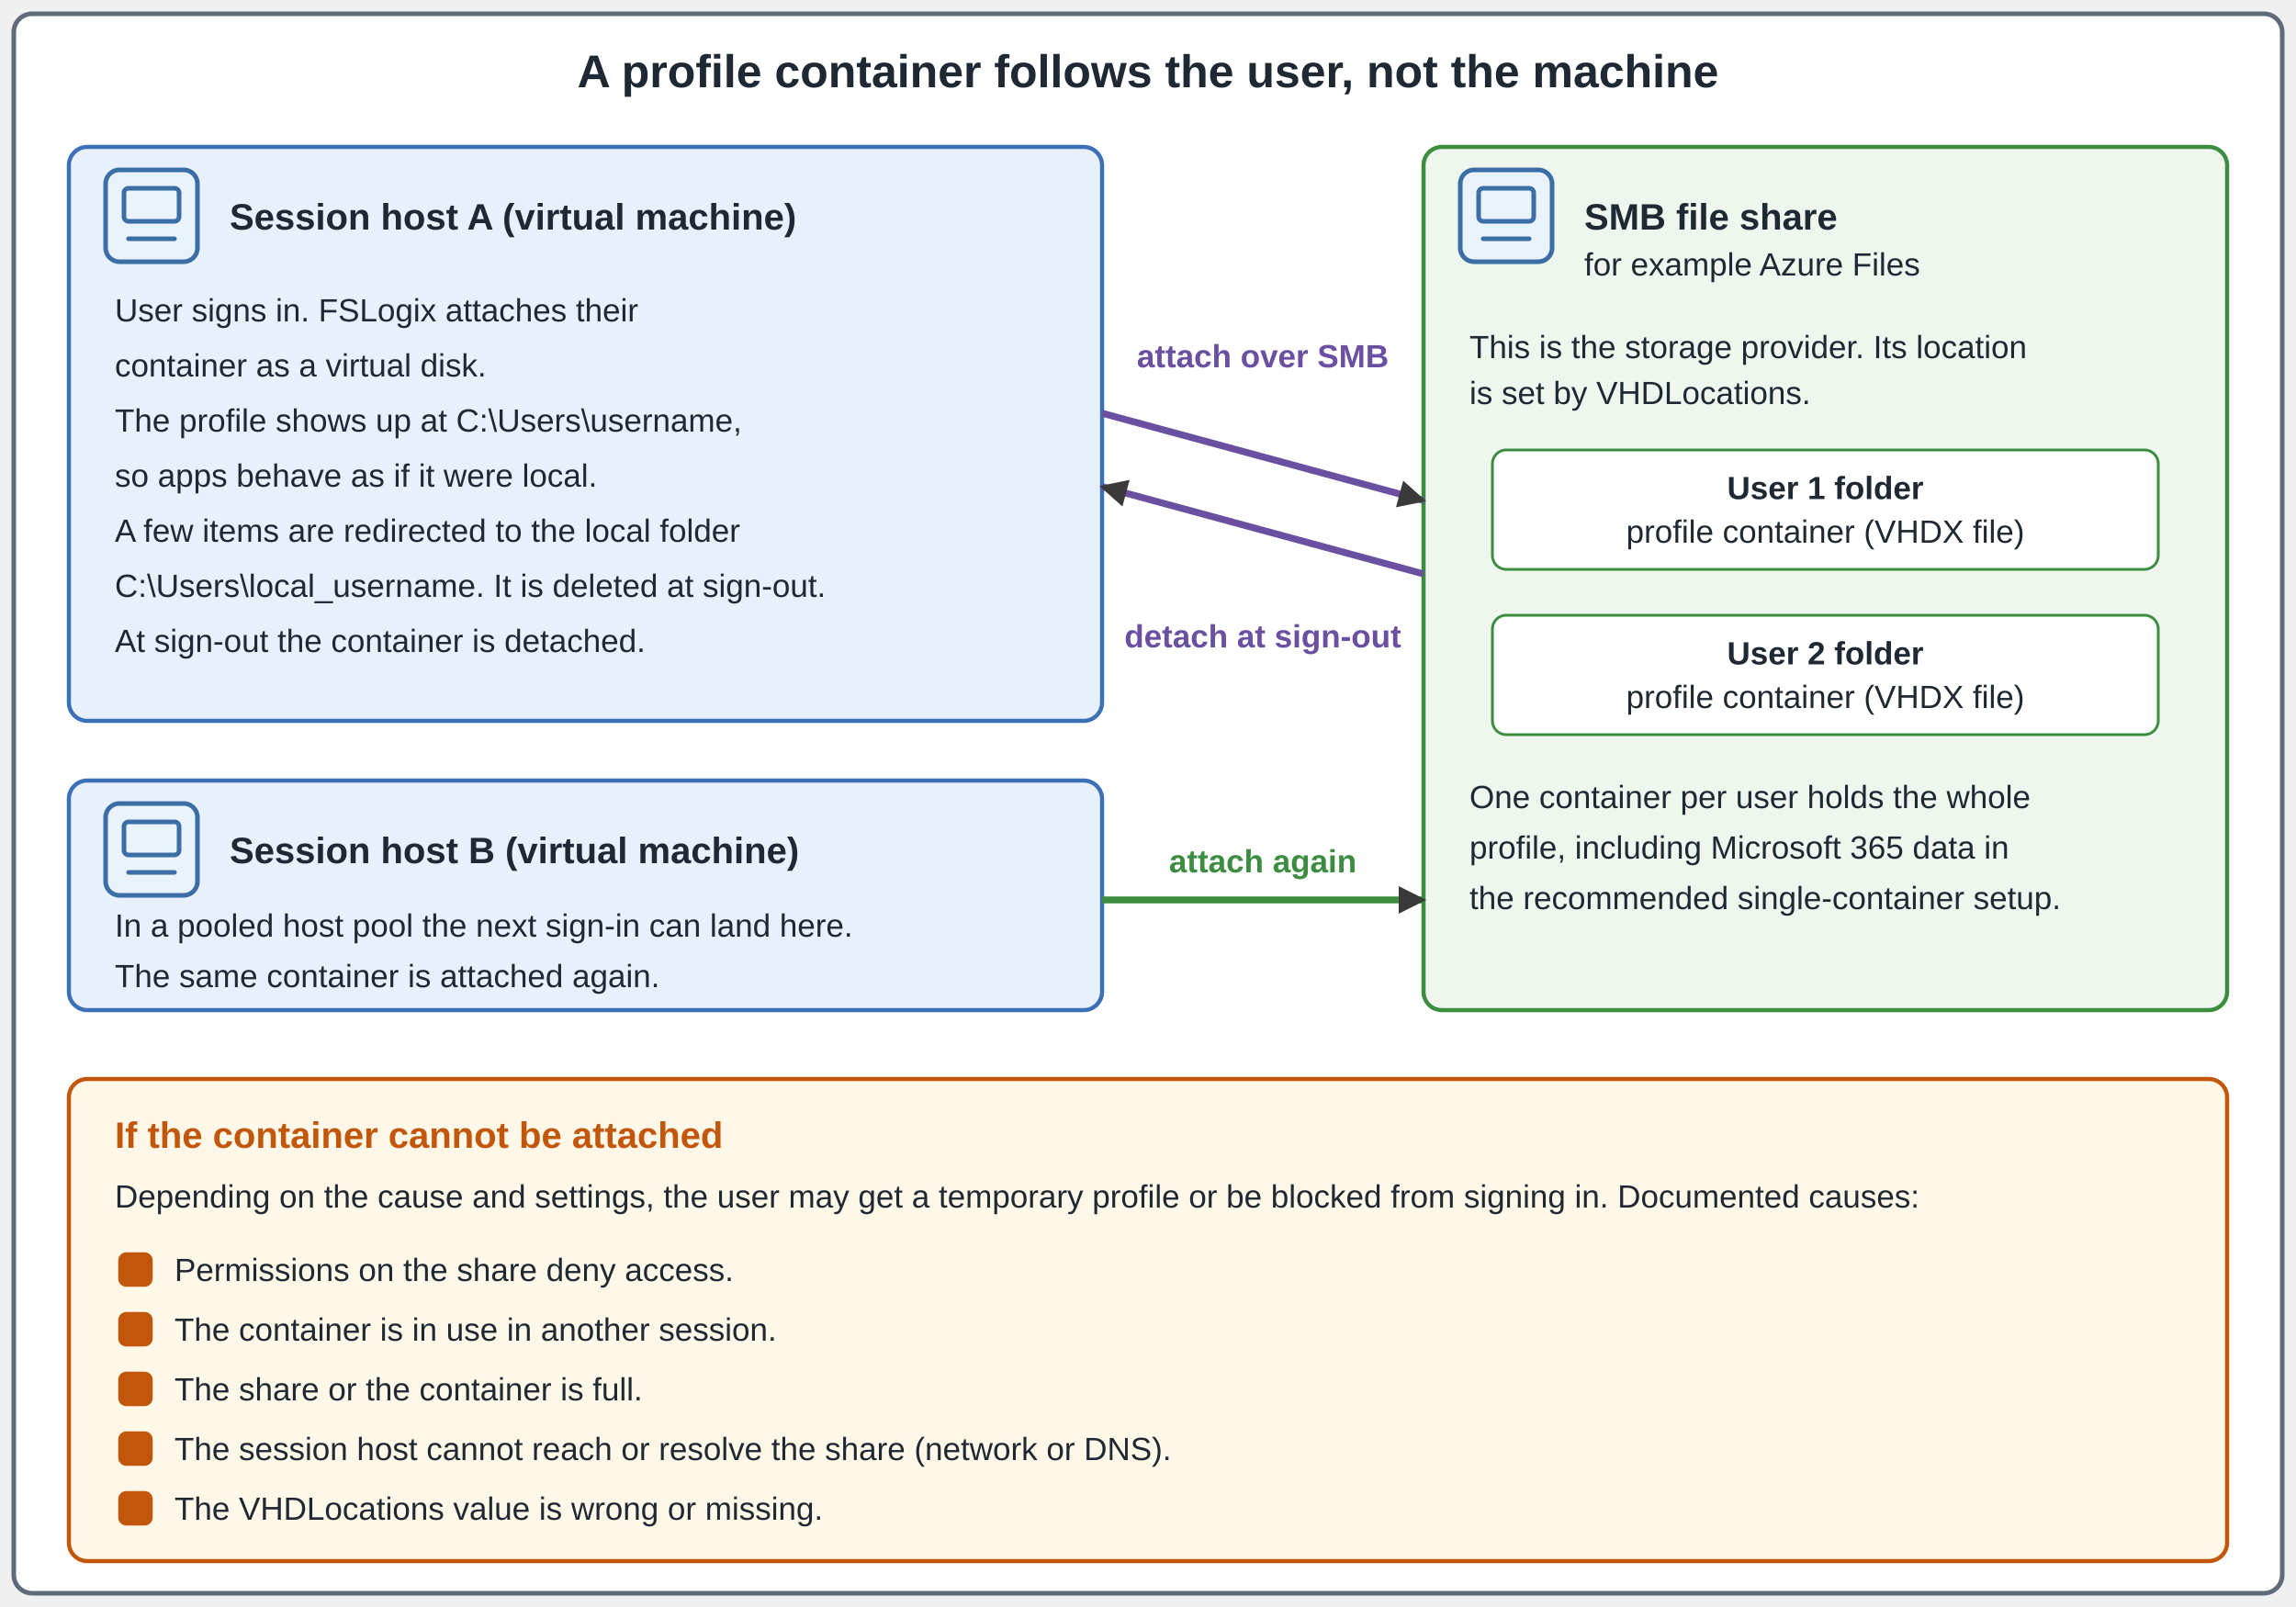
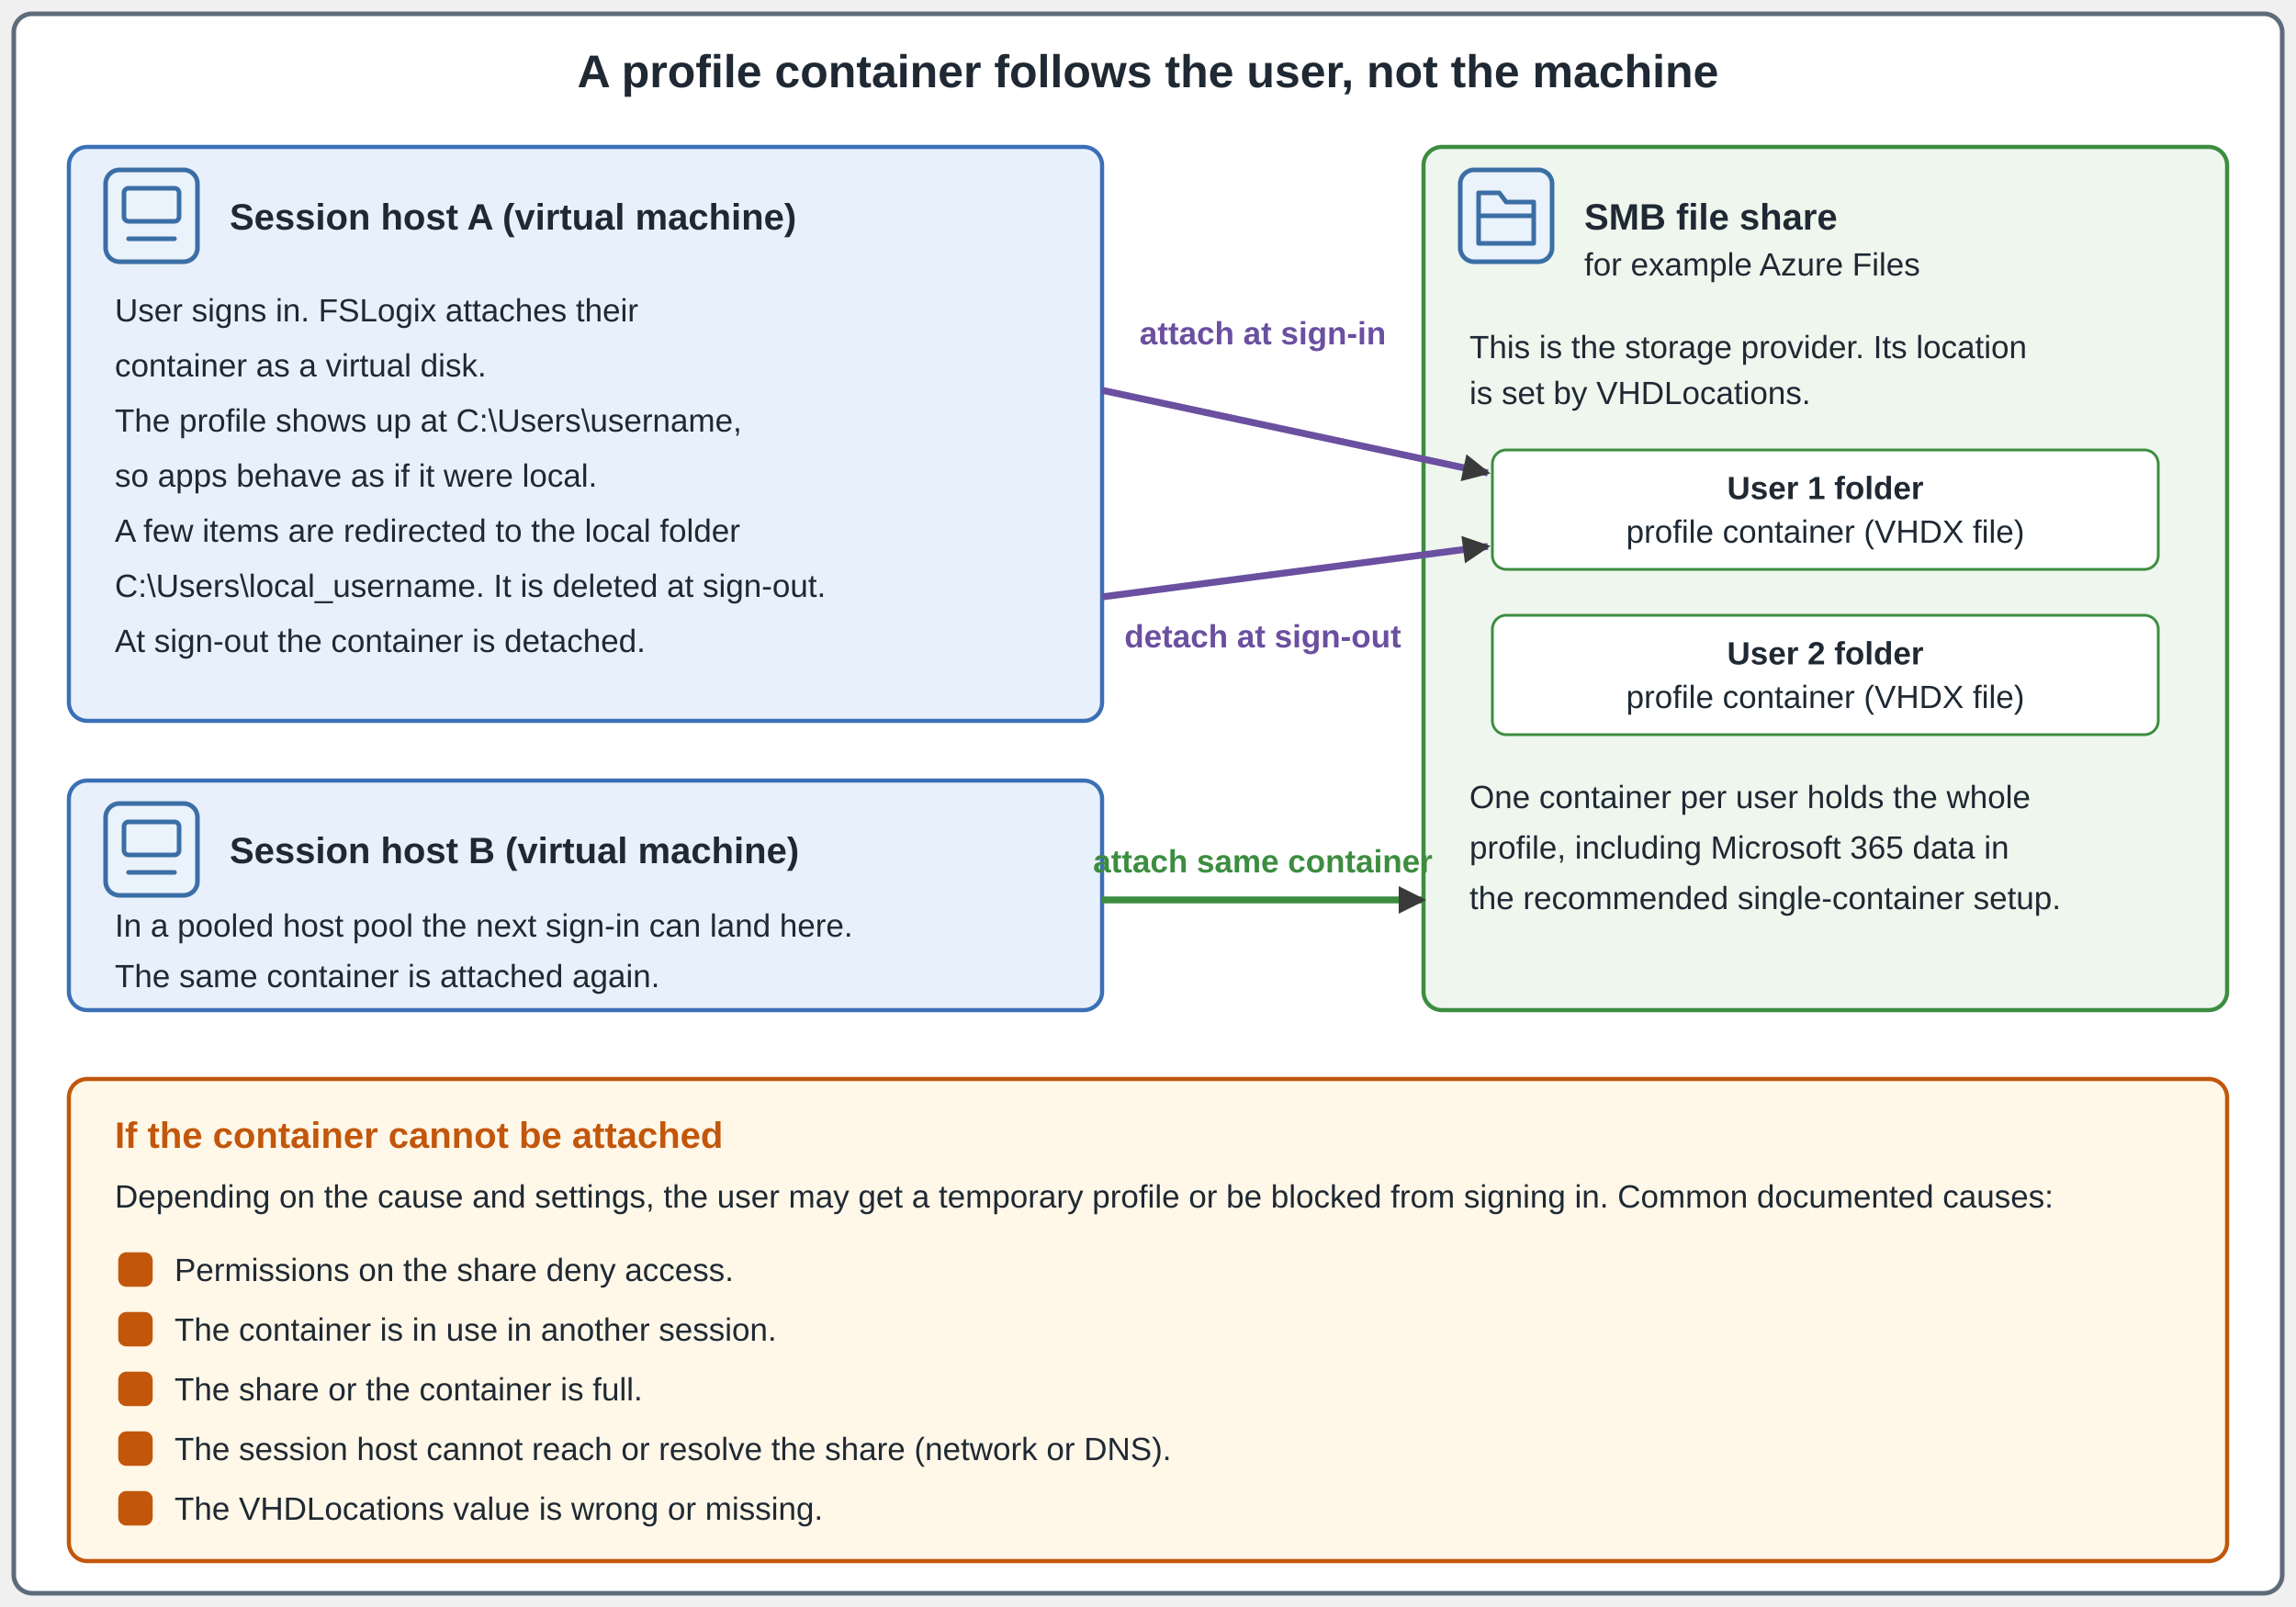
<svg xmlns="http://www.w3.org/2000/svg" viewBox="0 0 1000 700" width="1000" height="700" role="img" aria-labelledby="t d" font-family="Segoe UI, Arial, sans-serif">
  <defs>
    <marker id="arr" viewBox="0 0 10 10" refX="9" refY="5" markerWidth="4" markerHeight="4" orient="auto">
      <path d="M0,0 L10,5 L0,10 z" fill="#3a3a3a" />
    </marker>
  </defs>
  <rect x="6" y="6" width="988" height="688" rx="8" fill="#ffffff" stroke="#5f6b7a" stroke-width="2" />
  <text x="500" y="38" font-size="20" font-weight="600" text-anchor="middle" fill="#1f2933">A profile container follows the user, not the machine</text>
  <rect x="30" y="64" width="450" height="250" rx="8" fill="#e8f1fb" stroke="#3b6fb6" stroke-width="1.8" />
  <g aria-hidden="true">
    <rect x="46.0" y="74.0" width="40.0" height="40.0" rx="6.0" fill="#EAF2FB" stroke="#3B6EA5" stroke-width="2" />
    <rect x="54.0" y="82.0" width="24.0" height="14.4" rx="2" fill="none" stroke="#3B6EA5" stroke-width="2" />
    <line x1="56.0" y1="104.0" x2="76.0" y2="104.0" stroke="#3B6EA5" stroke-width="2" stroke-linecap="round" />
  </g>
  <text x="100" y="100" font-size="16" font-weight="600" text-anchor="start" fill="#1f2933">Session host A (virtual machine)</text>
  <text x="50" y="140" font-size="14" text-anchor="start" fill="#1f2933">User signs in. FSLogix attaches their</text>
  <text x="50" y="164" font-size="14" text-anchor="start" fill="#1f2933">container as a virtual disk.</text>
  <text x="50" y="188" font-size="14" text-anchor="start" fill="#1f2933">The profile shows up at C:\Users\username,</text>
  <text x="50" y="212" font-size="14" text-anchor="start" fill="#1f2933">so apps behave as if it were local.</text>
  <text x="50" y="236" font-size="14" text-anchor="start" fill="#1f2933">A few items are redirected to the local folder</text>
  <text x="50" y="260" font-size="14" text-anchor="start" fill="#1f2933">C:\Users\local_username. It is deleted at sign-out.</text>
  <text x="50" y="284" font-size="14" text-anchor="start" fill="#1f2933">At sign-out the container is detached.</text>
  <rect x="30" y="340" width="450" height="100" rx="8" fill="#e8f1fb" stroke="#3b6fb6" stroke-width="1.8" />
  <g aria-hidden="true">
    <rect x="46.0" y="350.0" width="40.0" height="40.0" rx="6.0" fill="#EAF2FB" stroke="#3B6EA5" stroke-width="2" />
    <rect x="54.0" y="358.0" width="24.0" height="14.4" rx="2" fill="none" stroke="#3B6EA5" stroke-width="2" />
    <line x1="56.0" y1="380.0" x2="76.0" y2="380.0" stroke="#3B6EA5" stroke-width="2" stroke-linecap="round" />
  </g>
  <text x="100" y="376" font-size="16" font-weight="600" text-anchor="start" fill="#1f2933">Session host B (virtual machine)</text>
  <text x="50" y="408" font-size="14" text-anchor="start" fill="#1f2933">In a pooled host pool the next sign-in can land here.</text>
  <text x="50" y="430" font-size="14" text-anchor="start" fill="#1f2933">The same container is attached again.</text>
  <rect x="620" y="64" width="350" height="376" rx="8" fill="#eef6ee" stroke="#3c8d40" stroke-width="1.8" />
  <g aria-hidden="true">
    <rect x="636.0" y="74.0" width="40.0" height="40.0" rx="6.0" fill="#EAF2FB" stroke="#3B6EA5" stroke-width="2" />
-     <rect x="644.0" y="82.0" width="24.0" height="14.4" rx="2" fill="none" stroke="#3B6EA5" stroke-width="2" />
-     <line x1="646.0" y1="104.0" x2="666.0" y2="104.0" stroke="#3B6EA5" stroke-width="2" stroke-linecap="round" />
+     <path d="M644 84 h9 l3 4 h12 v18 h-24 z" fill="none" stroke="#3B6EA5" stroke-width="2" stroke-linejoin="round" />
+     <line x1="644" y1="94" x2="668" y2="94" stroke="#3B6EA5" stroke-width="2" />
  </g>
  <text x="690" y="100" font-size="16" font-weight="600" text-anchor="start" fill="#1f2933">SMB file share</text>
  <text x="690" y="120" font-size="14" text-anchor="start" fill="#1f2933">for example Azure Files</text>
  <text x="640" y="156" font-size="14" text-anchor="start" fill="#1f2933">This is the storage provider. Its location</text>
  <text x="640" y="176" font-size="14" text-anchor="start" fill="#1f2933">is set by VHDLocations.</text>
  <rect x="650" y="196" width="290" height="52" rx="6" fill="#ffffff" stroke="#3c8d40" stroke-width="1.2" />
  <text x="795.0" y="217.4" font-size="14" font-weight="600" text-anchor="middle" fill="#1f2933">User 1 folder</text>
  <text x="795.0" y="236.4" font-size="14" text-anchor="middle" fill="#1f2933">profile container (VHDX file)</text>
  <rect x="650" y="268" width="290" height="52" rx="6" fill="#ffffff" stroke="#3c8d40" stroke-width="1.2" />
  <text x="795.0" y="289.4" font-size="14" font-weight="600" text-anchor="middle" fill="#1f2933">User 2 folder</text>
  <text x="795.0" y="308.4" font-size="14" text-anchor="middle" fill="#1f2933">profile container (VHDX file)</text>
  <text x="640" y="352" font-size="14" text-anchor="start" fill="#1f2933">One container per user holds the whole</text>
  <text x="640" y="374" font-size="14" text-anchor="start" fill="#1f2933">profile, including Microsoft 365 data in</text>
  <text x="640" y="396" font-size="14" text-anchor="start" fill="#1f2933">the recommended single-container setup.</text>
-   <line x1="480" y1="180" x2="620" y2="218" stroke="#6b4fa0" stroke-width="3" marker-end="url(#arr)" />
-   <text x="550" y="160" font-size="14" font-weight="600" text-anchor="middle" fill="#6b4fa0">attach over SMB</text>
-   <line x1="620" y1="250" x2="480" y2="212" stroke="#6b4fa0" stroke-width="3" marker-end="url(#arr)" />
+   <line x1="480" y1="170" x2="648" y2="206" stroke="#6b4fa0" stroke-width="3" marker-end="url(#arr)" />
+   <text x="550" y="150" font-size="14" font-weight="600" text-anchor="middle" fill="#6b4fa0">attach at sign-in</text>
+   <line x1="480" y1="260" x2="648" y2="238" stroke="#6b4fa0" stroke-width="3" marker-end="url(#arr)" />
  <text x="550" y="282" font-size="14" font-weight="600" text-anchor="middle" fill="#6b4fa0">detach at sign-out</text>
  <line x1="480" y1="392" x2="620" y2="392" stroke="#3c8d40" stroke-width="3" marker-end="url(#arr)" />
-   <text x="550" y="380" font-size="14" font-weight="600" text-anchor="middle" fill="#3c8d40">attach again</text>
+   <text x="550" y="380" font-size="14" font-weight="600" text-anchor="middle" fill="#3c8d40">attach same container</text>
  <rect x="30" y="470" width="940" height="210" rx="8" fill="#fff7e8" stroke="#c2570c" stroke-width="1.8" />
  <text x="50" y="500" font-size="16" font-weight="600" text-anchor="start" fill="#c2570c">If the container cannot be attached</text>
-   <text x="50" y="526" font-size="14" text-anchor="start" fill="#1f2933">Depending on the cause and settings, the user may get a temporary profile or be blocked from signing in. Documented causes:</text>
+   <text x="50" y="526" font-size="14" text-anchor="start" fill="#1f2933">Depending on the cause and settings, the user may get a temporary profile or be blocked from signing in. Common documented causes:</text>
  <rect x="52" y="546" width="14" height="14" rx="3" fill="#c2570c" stroke="#c2570c" stroke-width="1" />
  <text x="76" y="558" font-size="14" text-anchor="start" fill="#1f2933">Permissions on the share deny access.</text>
  <rect x="52" y="572" width="14" height="14" rx="3" fill="#c2570c" stroke="#c2570c" stroke-width="1" />
  <text x="76" y="584" font-size="14" text-anchor="start" fill="#1f2933">The container is in use in another session.</text>
  <rect x="52" y="598" width="14" height="14" rx="3" fill="#c2570c" stroke="#c2570c" stroke-width="1" />
  <text x="76" y="610" font-size="14" text-anchor="start" fill="#1f2933">The share or the container is full.</text>
  <rect x="52" y="624" width="14" height="14" rx="3" fill="#c2570c" stroke="#c2570c" stroke-width="1" />
  <text x="76" y="636" font-size="14" text-anchor="start" fill="#1f2933">The session host cannot reach or resolve the share (network or DNS).</text>
  <rect x="52" y="650" width="14" height="14" rx="3" fill="#c2570c" stroke="#c2570c" stroke-width="1" />
  <text x="76" y="662" font-size="14" text-anchor="start" fill="#1f2933">The VHDLocations value is wrong or missing.</text>
</svg>
